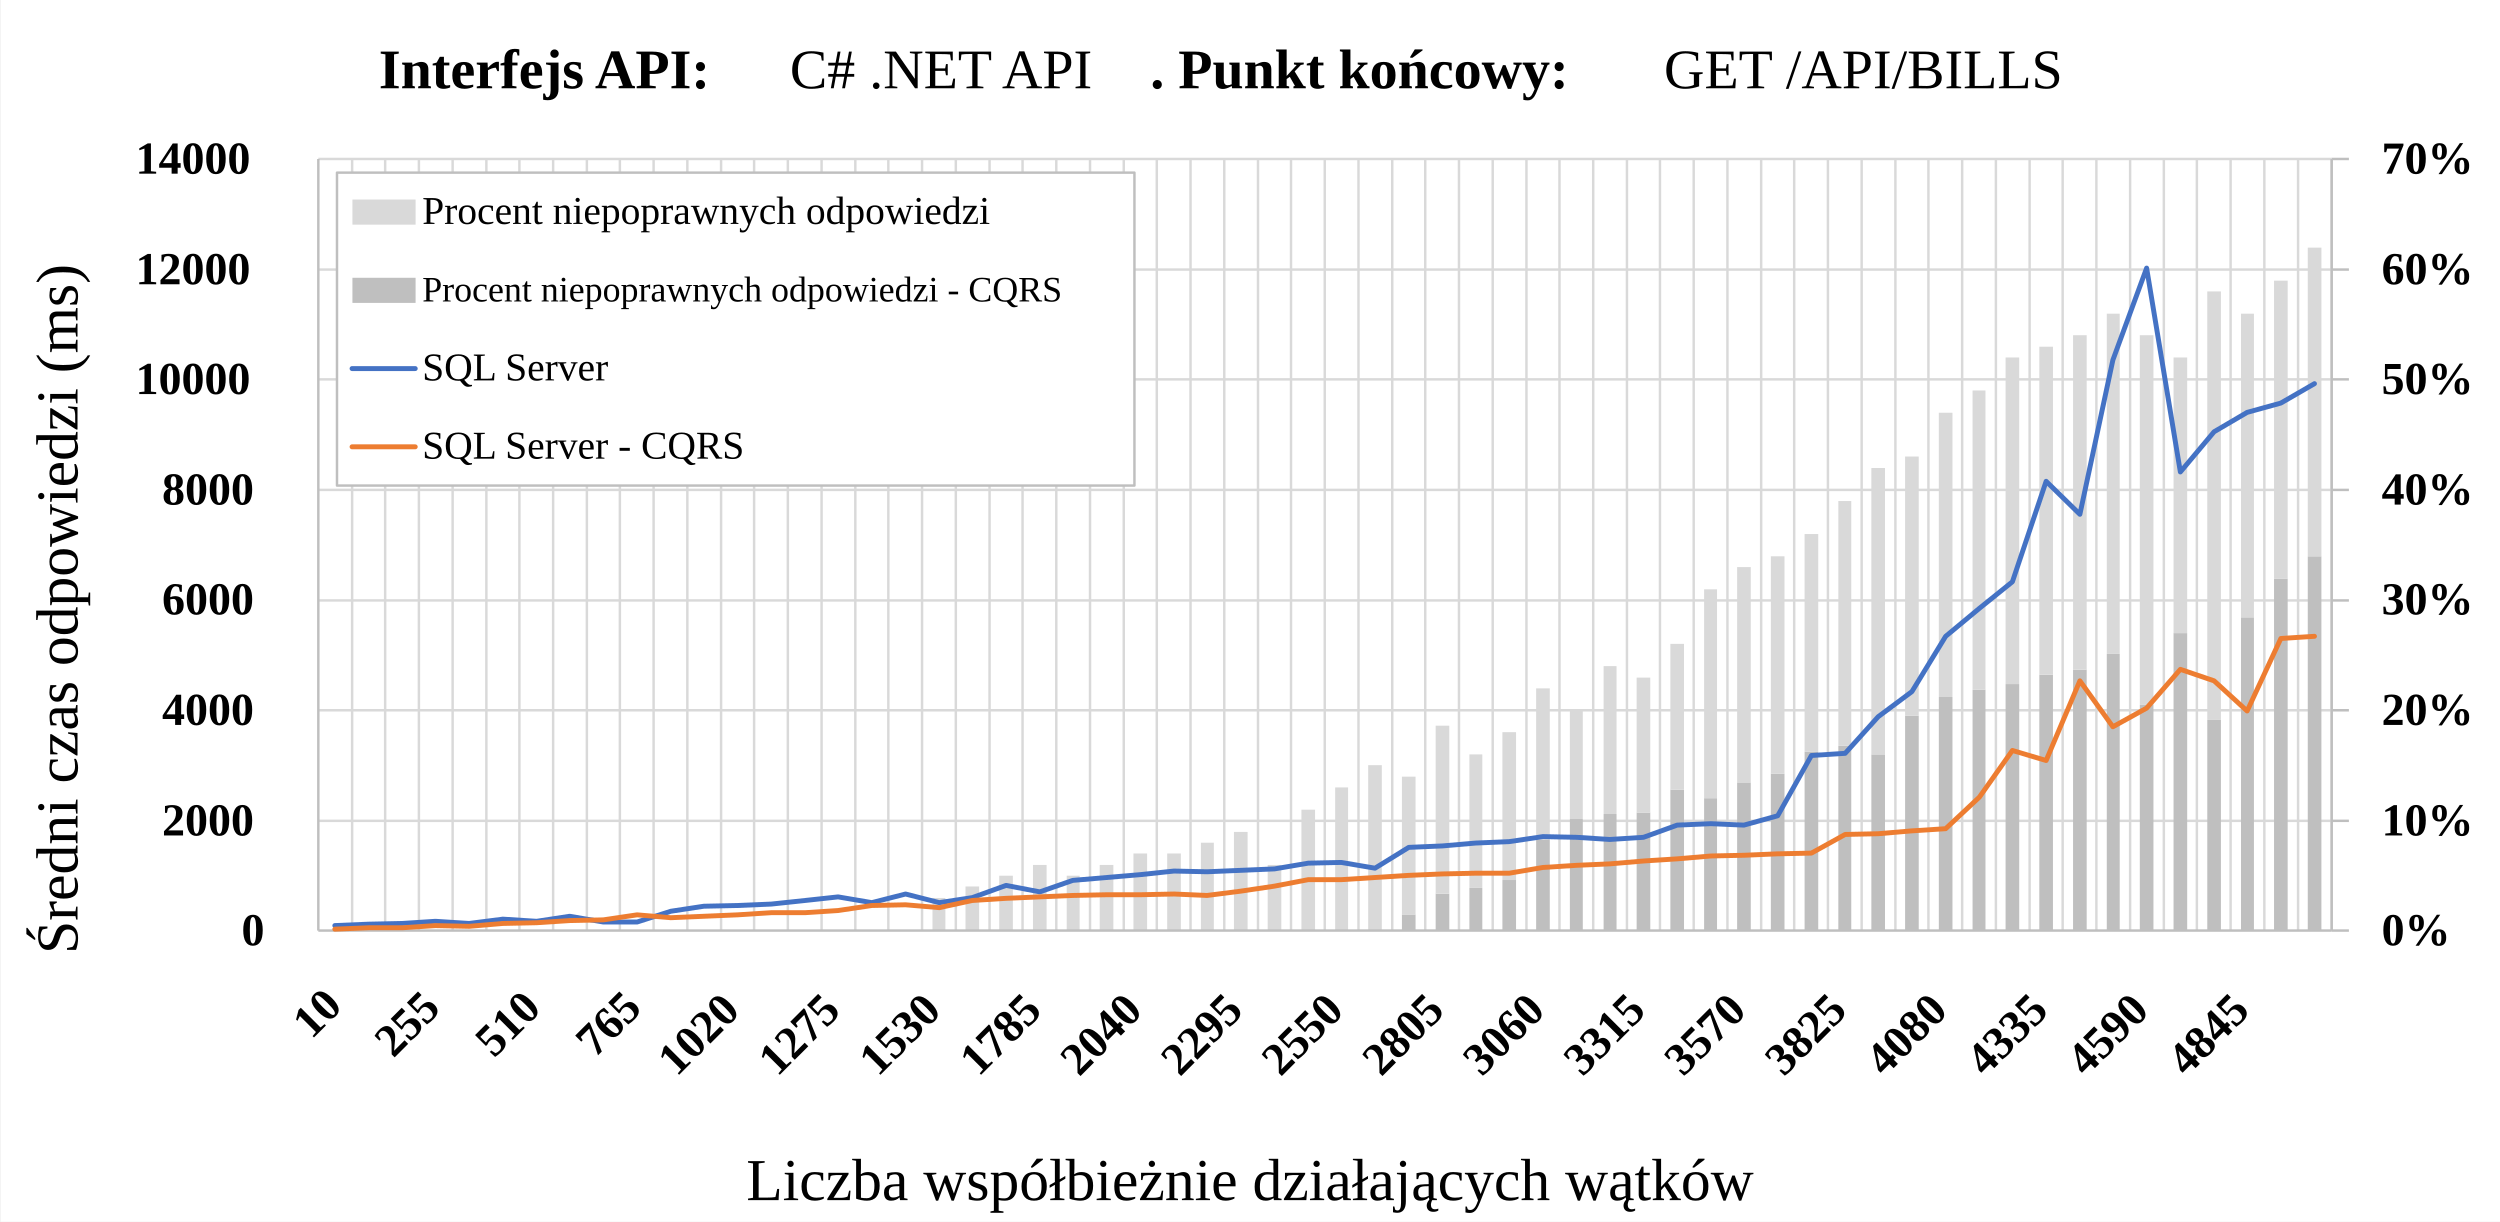
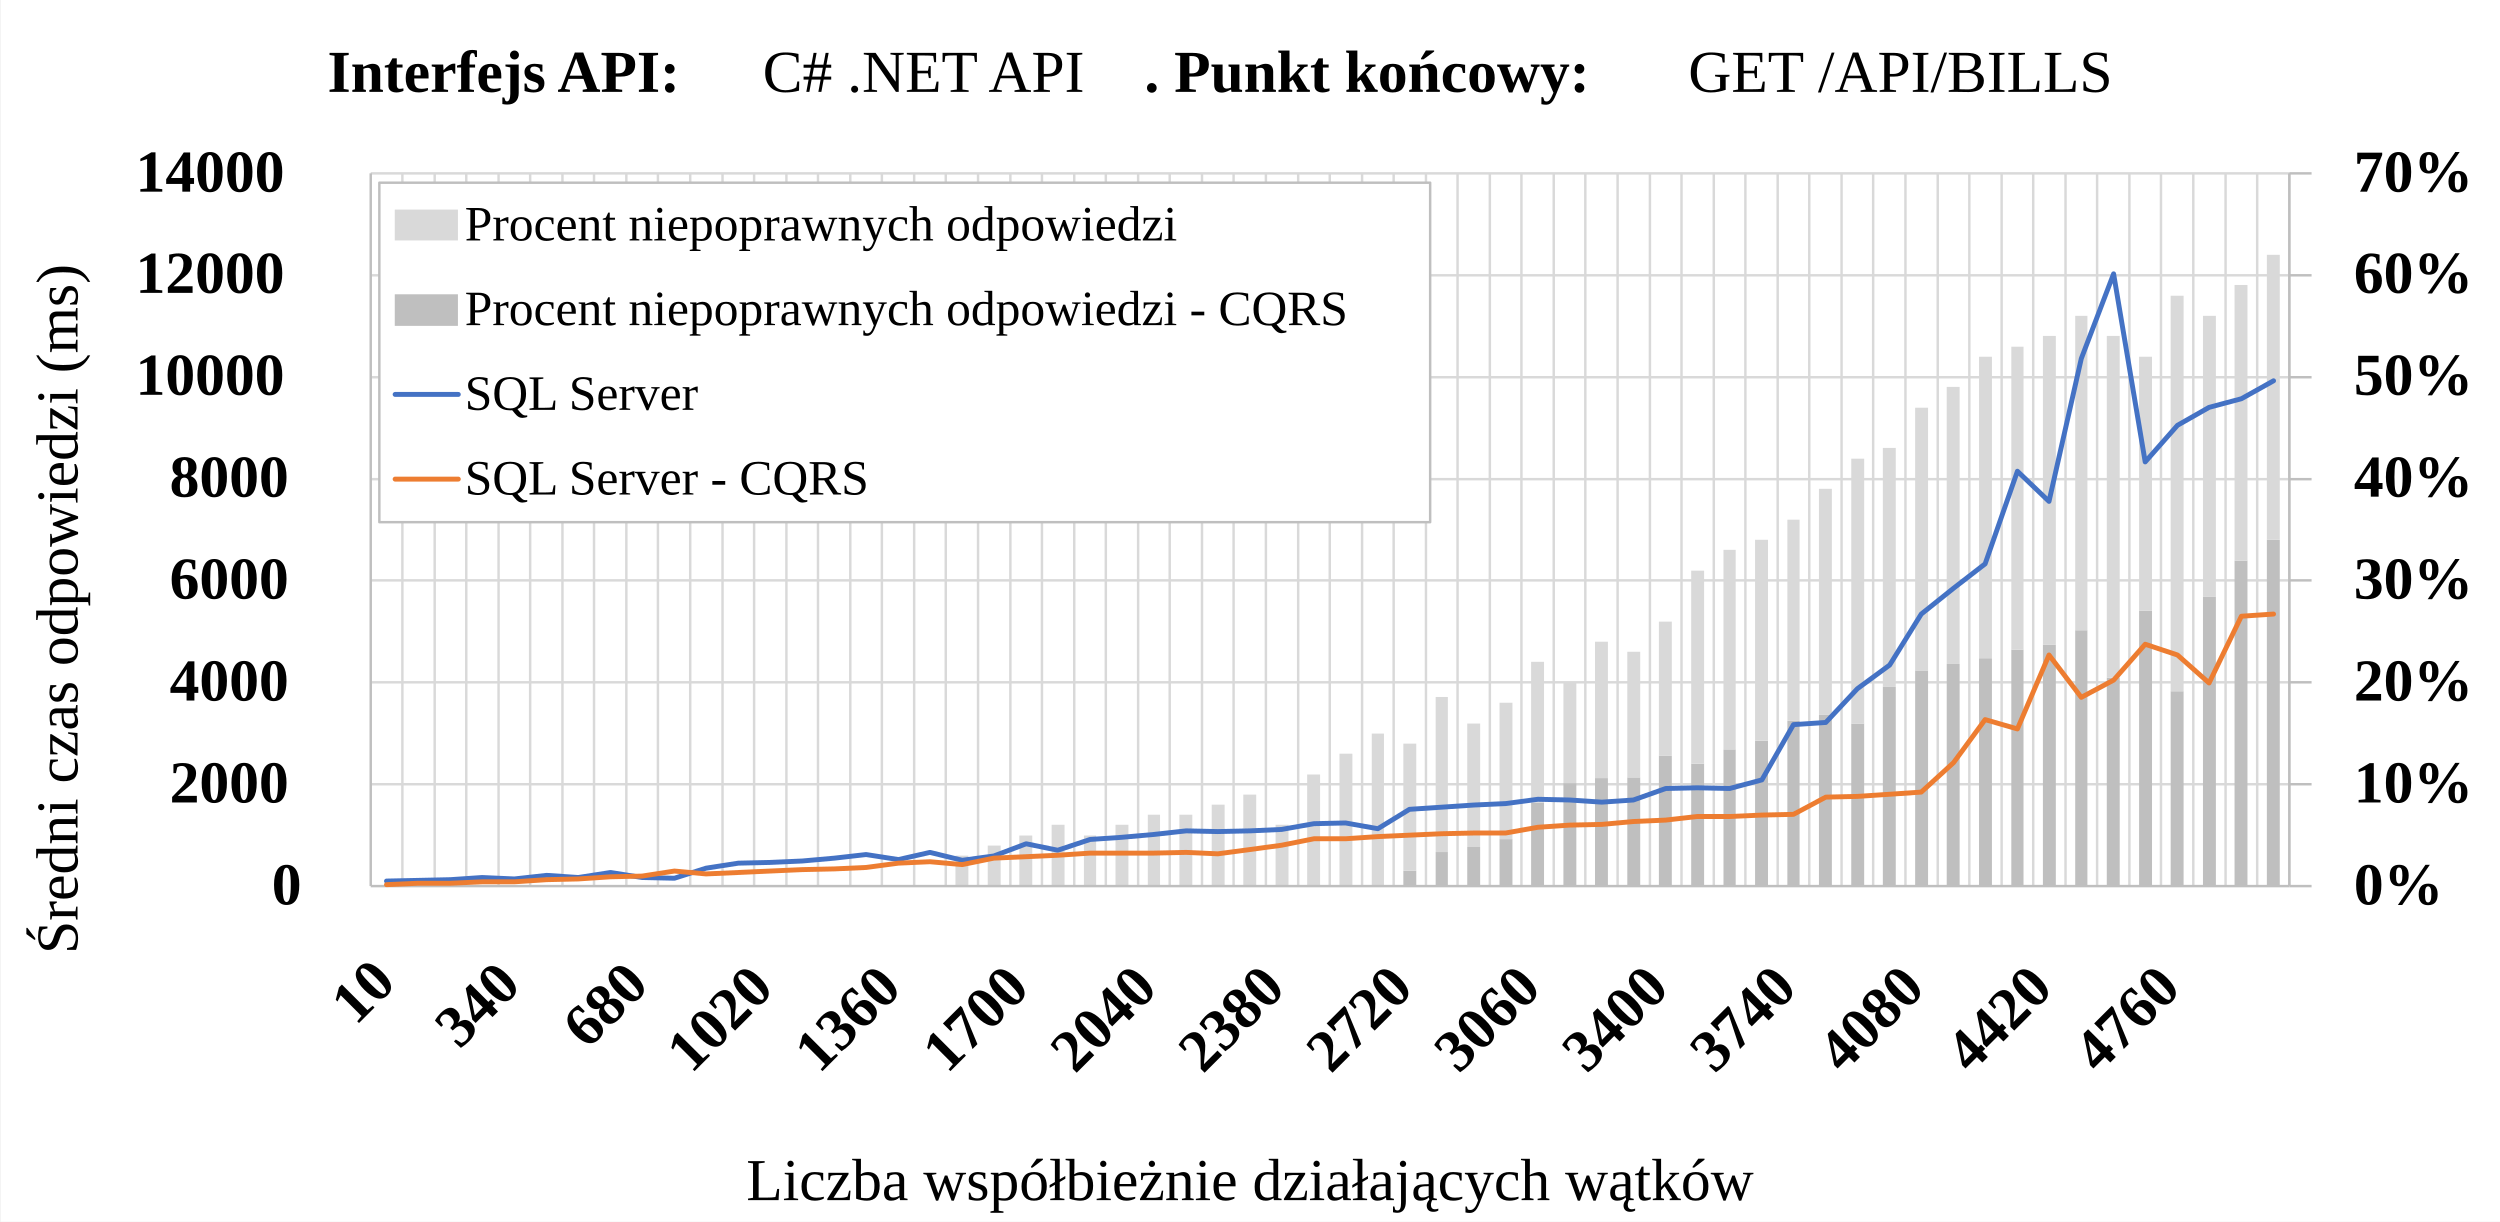
<svg xmlns="http://www.w3.org/2000/svg" width="3483" height="1702" xml:space="preserve" overflow="hidden">
  <defs>
    <clipPath id="clip0">
      <rect x="2505" y="278" width="3483" height="1702" />
    </clipPath>
    <clipPath id="clip1">
      <rect x="2505" y="278" width="3483" height="1702" />
    </clipPath>
    <clipPath id="clip2">
      <rect x="2505" y="278" width="3483" height="1702" />
    </clipPath>
    <clipPath id="clip3">
-       <rect x="2948" y="499" width="2808" height="1079" />
+       <rect x="3021" y="519" width="2676" height="997" />
    </clipPath>
    <clipPath id="clip4">
-       <rect x="2948" y="499" width="2808" height="1079" />
+       <rect x="3021" y="519" width="2676" height="997" />
    </clipPath>
    <clipPath id="clip5">
      <rect x="2505" y="278" width="3483" height="1702" />
    </clipPath>
    <clipPath id="clip6">
      <rect x="2505" y="278" width="3483" height="1702" />
    </clipPath>
    <clipPath id="clip7">
      <rect x="2505" y="278" width="3483" height="1702" />
    </clipPath>
    <clipPath id="clip8">
      <rect x="2505" y="278" width="3483" height="1702" />
    </clipPath>
    <clipPath id="clip9">
-       <rect x="2948" y="499" width="2808" height="1079" />
+       <rect x="3021" y="519" width="2676" height="997" />
    </clipPath>
    <clipPath id="clip10">
-       <rect x="2948" y="499" width="2808" height="1079" />
+       <rect x="3021" y="519" width="2676" height="997" />
    </clipPath>
    <clipPath id="clip11">
      <rect x="2505" y="278" width="3483" height="1702" />
    </clipPath>
    <clipPath id="clip12">
      <rect x="2505" y="278" width="3483" height="1702" />
    </clipPath>
    <clipPath id="clip13">
      <rect x="2505" y="278" width="3483" height="1702" />
    </clipPath>
    <clipPath id="clip14">
      <rect x="2505" y="278" width="3483" height="1702" />
    </clipPath>
    <clipPath id="clip15">
      <rect x="2505" y="278" width="3483" height="1702" />
    </clipPath>
    <clipPath id="clip16">
      <rect x="2505" y="278" width="3483" height="1702" />
    </clipPath>
    <clipPath id="clip17">
      <rect x="2505" y="278" width="3483" height="1702" />
    </clipPath>
    <clipPath id="clip18">
      <rect x="2505" y="278" width="3483" height="1702" />
    </clipPath>
    <clipPath id="clip19">
      <rect x="2505" y="278" width="3483" height="1702" />
    </clipPath>
    <clipPath id="clip20">
      <rect x="2505" y="278" width="3483" height="1702" />
    </clipPath>
    <clipPath id="clip21">
      <rect x="2505" y="278" width="3483" height="1702" />
    </clipPath>
    <clipPath id="clip22">
      <rect x="2505" y="278" width="3483" height="1702" />
    </clipPath>
    <clipPath id="clip23">
      <rect x="2505" y="278" width="3483" height="1702" />
    </clipPath>
    <clipPath id="clip24">
      <rect x="2505" y="278" width="3483" height="1702" />
    </clipPath>
    <clipPath id="clip25">
      <rect x="2505" y="278" width="3483" height="1702" />
    </clipPath>
    <clipPath id="clip26">
      <rect x="2505" y="278" width="3483" height="1702" />
    </clipPath>
    <clipPath id="clip27">
      <rect x="2505" y="278" width="3483" height="1702" />
    </clipPath>
    <clipPath id="clip28">
      <rect x="2505" y="278" width="3483" height="1702" />
    </clipPath>
    <clipPath id="clip29">
      <rect x="2505" y="278" width="3483" height="1702" />
    </clipPath>
    <clipPath id="clip30">
      <rect x="2505" y="278" width="3483" height="1702" />
    </clipPath>
    <clipPath id="clip31">
      <rect x="2505" y="278" width="3483" height="1702" />
    </clipPath>
    <clipPath id="clip32">
      <rect x="2505" y="278" width="3483" height="1702" />
    </clipPath>
    <clipPath id="clip33">
      <rect x="2505" y="278" width="3483" height="1702" />
    </clipPath>
    <clipPath id="clip34">
      <rect x="2505" y="278" width="3483" height="1702" />
    </clipPath>
    <clipPath id="clip35">
      <rect x="2505" y="278" width="3483" height="1702" />
    </clipPath>
    <clipPath id="clip36">
      <rect x="2505" y="278" width="3483" height="1702" />
    </clipPath>
    <clipPath id="clip37">
      <rect x="2505" y="278" width="3483" height="1702" />
    </clipPath>
    <clipPath id="clip38">
      <rect x="2505" y="278" width="3483" height="1702" />
    </clipPath>
    <clipPath id="clip39">
      <rect x="2505" y="278" width="3483" height="1702" />
    </clipPath>
    <clipPath id="clip40">
      <rect x="2505" y="278" width="3483" height="1702" />
    </clipPath>
    <clipPath id="clip41">
      <rect x="2505" y="278" width="3483" height="1702" />
    </clipPath>
    <clipPath id="clip42">
      <rect x="2505" y="278" width="3483" height="1702" />
    </clipPath>
    <clipPath id="clip43">
      <rect x="2505" y="278" width="3483" height="1702" />
    </clipPath>
    <clipPath id="clip44">
      <rect x="2505" y="278" width="3483" height="1702" />
    </clipPath>
    <clipPath id="clip45">
      <rect x="2505" y="278" width="3483" height="1702" />
    </clipPath>
    <clipPath id="clip46">
      <rect x="2505" y="278" width="3483" height="1702" />
    </clipPath>
    <clipPath id="clip47">
      <rect x="2505" y="278" width="3483" height="1702" />
    </clipPath>
    <clipPath id="clip48">
      <rect x="2505" y="278" width="3483" height="1702" />
    </clipPath>
    <clipPath id="clip49">
      <rect x="2505" y="278" width="3483" height="1702" />
    </clipPath>
    <clipPath id="clip50">
      <rect x="2505" y="278" width="3483" height="1702" />
    </clipPath>
    <clipPath id="clip51">
      <rect x="2505" y="278" width="3483" height="1702" />
    </clipPath>
    <clipPath id="clip52">
      <rect x="2505" y="278" width="3483" height="1702" />
    </clipPath>
    <clipPath id="clip53">
      <rect x="2505" y="278" width="3483" height="1702" />
    </clipPath>
    <clipPath id="clip54">
      <rect x="2505" y="278" width="3483" height="1702" />
    </clipPath>
    <clipPath id="clip55">
      <rect x="2505" y="278" width="3483" height="1702" />
    </clipPath>
    <clipPath id="clip56">
-       <rect x="2505" y="278" width="3483" height="1702" />
-     </clipPath>
-     <clipPath id="clip57">
-       <rect x="2505" y="278" width="3483" height="1702" />
-     </clipPath>
-     <clipPath id="clip58">
-       <rect x="2505" y="278" width="3483" height="1702" />
-     </clipPath>
-     <clipPath id="clip59">
-       <rect x="2505" y="278" width="3483" height="1702" />
-     </clipPath>
-     <clipPath id="clip60">
-       <rect x="2505" y="278" width="3483" height="1702" />
-     </clipPath>
-     <clipPath id="clip61">
      <rect x="2505" y="278" width="3483" height="1702" />
    </clipPath>
  </defs>
  <g clip-path="url(#clip0)" transform="translate(-2505 -278)">
    <rect x="2506" y="278" width="3482" height="1702" fill="#FFFFFF" />
    <g clip-path="url(#clip1)">
-       <path d="M2948.5 1421.55 5753.5 1421.55M2948.5 1267.54 5753.5 1267.54M2948.5 1114.54 5753.5 1114.54M2948.5 960.532 5753.5 960.532M2948.5 806.527 5753.5 806.527M2948.5 653.522 5753.5 653.522M2948.5 499.5 5753.5 499.5" stroke="#D9D9D9" stroke-width="3.438" stroke-linejoin="round" stroke-miterlimit="10" fill="none" />
+       <path d="M3021.5 1370.55 5694.5 1370.55M3021.5 1228.54 5694.5 1228.54M3021.5 1086.54 5694.5 1086.54M3021.5 945.531 5694.5 945.531M3021.5 803.526 5694.5 803.526M3021.5 661.522 5694.5 661.522M3021.5 519.5 5694.5 519.5" stroke="#D9D9D9" stroke-width="3.438" stroke-linejoin="round" stroke-miterlimit="10" fill="none" />
    </g>
    <g clip-path="url(#clip2)">
-       <path d="M2995.6 499.5 2995.6 1574.5M3041.6 499.5 3041.6 1574.5M3088.6 499.5 3088.6 1574.5M3135.6 499.5 3135.6 1574.5M3182.6 499.5 3182.6 1574.5M3228.61 499.5 3228.61 1574.5M3275.61 499.5 3275.61 1574.5M3322.61 499.5 3322.61 1574.5M3368.61 499.5 3368.61 1574.5M3415.61 499.5 3415.61 1574.5M3462.61 499.5 3462.61 1574.5M3509.62 499.5 3509.62 1574.5M3555.62 499.5 3555.62 1574.5M3602.62 499.5 3602.62 1574.5M3649.62 499.5 3649.62 1574.5M3696.62 499.5 3696.62 1574.5M3742.62 499.5 3742.62 1574.5M3789.62 499.5 3789.62 1574.5M3836.63 499.5 3836.63 1574.5M3883.63 499.5 3883.63 1574.5M3929.63 499.5 3929.63 1574.5M3976.63 499.5 3976.63 1574.5M4023.63 499.5 4023.63 1574.5M4070.63 499.5 4070.63 1574.5M4116.64 499.5 4116.64 1574.5M4163.64 499.5 4163.64 1574.5M4210.64 499.5 4210.64 1574.5M4257.64 499.5 4257.64 1574.5M4303.64 499.5 4303.64 1574.5M4350.64 499.5 4350.64 1574.5M4397.64 499.5 4397.64 1574.5M4444.65 499.5 4444.65 1574.5M4490.65 499.5 4490.65 1574.5M4537.65 499.5 4537.65 1574.5M4584.65 499.5 4584.65 1574.5M4631.65 499.5 4631.65 1574.5M4677.65 499.5 4677.65 1574.5M4724.66 499.5 4724.66 1574.5M4771.66 499.5 4771.66 1574.5M4817.66 499.5 4817.66 1574.5M4864.66 499.5 4864.66 1574.5M4911.66 499.5 4911.66 1574.5M4958.66 499.5 4958.66 1574.5M5004.66 499.5 5004.66 1574.5M5051.67 499.5 5051.67 1574.5M5098.67 499.5 5098.67 1574.5M5145.67 499.5 5145.67 1574.5M5191.67 499.5 5191.67 1574.5M5238.67 499.5 5238.67 1574.5M5285.67 499.5 5285.67 1574.5M5332.67 499.5 5332.67 1574.5M5378.68 499.5 5378.68 1574.5M5425.68 499.5 5425.68 1574.5M5472.68 499.5 5472.68 1574.5M5519.68 499.5 5519.68 1574.5M5565.68 499.5 5565.68 1574.5M5612.68 499.5 5612.68 1574.5M5659.69 499.5 5659.69 1574.5M5706.69 499.5 5706.69 1574.5M5753.5 499.5 5753.5 1574.5" stroke="#D9D9D9" stroke-width="3.438" stroke-linejoin="round" stroke-miterlimit="10" fill="none" />
+       <path d="M3065.6 519.5 3065.6 1512.5M3110.6 519.5 3110.6 1512.5M3154.6 519.5 3154.6 1512.5M3199.6 519.5 3199.6 1512.5M3243.61 519.5 3243.61 1512.5M3288.61 519.5 3288.61 1512.5M3332.61 519.5 3332.61 1512.5M3377.61 519.5 3377.61 1512.5M3421.61 519.5 3421.61 1512.5M3466.61 519.5 3466.61 1512.5M3511.62 519.5 3511.62 1512.5M3555.62 519.5 3555.62 1512.5M3600.62 519.5 3600.62 1512.5M3644.62 519.5 3644.62 1512.5M3689.62 519.5 3689.62 1512.5M3733.62 519.5 3733.62 1512.5M3778.62 519.5 3778.62 1512.5M3822.63 519.5 3822.63 1512.5M3867.63 519.5 3867.63 1512.5M3912.63 519.5 3912.63 1512.5M3956.63 519.5 3956.63 1512.5M4001.63 519.5 4001.63 1512.5M4045.63 519.5 4045.63 1512.5M4090.63 519.5 4090.63 1512.5M4134.64 519.5 4134.64 1512.5M4179.64 519.5 4179.64 1512.5M4223.64 519.5 4223.64 1512.5M4268.64 519.5 4268.64 1512.5M4313.64 519.5 4313.64 1512.5M4357.64 519.5 4357.64 1512.5M4402.64 519.5 4402.64 1512.5M4446.65 519.5 4446.65 1512.5M4491.65 519.5 4491.65 1512.5M4535.65 519.5 4535.65 1512.5M4580.65 519.5 4580.65 1512.5M4624.65 519.5 4624.65 1512.5M4669.65 519.5 4669.65 1512.5M4713.65 519.5 4713.65 1512.5M4758.66 519.5 4758.66 1512.5M4803.66 519.5 4803.66 1512.5M4847.66 519.5 4847.66 1512.5M4892.66 519.5 4892.66 1512.5M4936.66 519.5 4936.66 1512.5M4981.66 519.5 4981.66 1512.5M5025.67 519.5 5025.67 1512.5M5070.67 519.5 5070.67 1512.5M5114.67 519.5 5114.67 1512.5M5159.67 519.5 5159.67 1512.5M5204.67 519.5 5204.67 1512.5M5248.67 519.5 5248.67 1512.5M5293.67 519.5 5293.67 1512.5M5337.68 519.5 5337.68 1512.5M5382.68 519.5 5382.68 1512.5M5426.68 519.5 5426.68 1512.5M5471.68 519.5 5471.68 1512.5M5515.68 519.5 5515.68 1512.5M5560.68 519.5 5560.68 1512.5M5605.68 519.5 5605.68 1512.5M5649.69 519.5 5649.69 1512.5M5694.5 519.5 5694.5 1512.5" stroke="#D9D9D9" stroke-width="3.438" stroke-linejoin="round" stroke-miterlimit="10" fill="none" />
    </g>
    <g clip-path="url(#clip3)">
-       <path d="M4458.15 1552.05 4477.15 1552.05 4477.15 1575 4458.15 1575ZM4505.15 1523.05 4524.15 1523.05 4524.15 1575 4505.15 1575ZM4552.15 1515.05 4570.15 1515.05 4570.15 1575 4552.15 1575ZM4598.15 1504.05 4617.15 1504.05 4617.15 1575 4598.15 1575ZM4645.15 1448.05 4664.15 1448.05 4664.15 1575 4645.15 1575ZM4692.15 1419.05 4710.15 1419.05 4710.15 1575 4692.15 1575ZM4739.16 1412.05 4757.16 1412.05 4757.16 1575 4739.16 1575ZM4785.16 1410.05 4804.16 1410.05 4804.16 1575 4785.16 1575ZM4832.16 1378.05 4851.16 1378.05 4851.16 1575 4832.16 1575ZM4879.16 1390.05 4897.16 1390.05 4897.16 1575 4879.16 1575ZM4925.16 1368.04 4944.16 1368.04 4944.16 1575 4925.16 1575ZM4972.16 1356.04 4991.16 1356.04 4991.16 1575 4972.16 1575ZM5019.16 1325.04 5038.17 1325.04 5038.17 1575 5019.16 1575ZM5066.17 1317.04 5084.17 1317.04 5084.17 1575 5066.17 1575ZM5112.17 1329.04 5131.17 1329.04 5131.17 1575 5112.17 1575ZM5159.17 1275.04 5178.17 1275.04 5178.17 1575 5159.17 1575ZM5206.17 1249.04 5225.17 1249.04 5225.17 1575 5206.17 1575ZM5253.17 1239.04 5271.17 1239.04 5271.17 1575 5253.17 1575ZM5299.17 1231.04 5318.17 1231.04 5318.17 1575 5299.17 1575ZM5346.18 1218.04 5365.18 1218.04 5365.18 1575 5346.18 1575ZM5393.18 1211.04 5412.18 1211.04 5412.18 1575 5393.18 1575ZM5440.18 1189.04 5458.18 1189.04 5458.18 1575 5440.18 1575ZM5486.18 1260.04 5505.18 1260.04 5505.18 1575 5486.18 1575ZM5533.18 1160.04 5552.18 1160.04 5552.18 1575 5533.18 1575ZM5580.18 1281.04 5599.18 1281.04 5599.18 1575 5580.18 1575ZM5627.18 1138.04 5645.19 1138.04 5645.19 1575 5627.18 1575ZM5673.19 1084.04 5692.19 1084.04 5692.19 1575 5673.19 1575ZM5720.19 1053.03 5739.19 1053.03 5739.19 1575 5720.19 1575Z" fill="#BFBFBF" />
+       <path d="M4460.15 1491.05 4478.15 1491.05 4478.15 1513 4460.15 1513ZM4505.15 1465.05 4522.15 1465.05 4522.15 1513 4505.15 1513ZM4549.15 1458.05 4567.15 1458.05 4567.15 1513 4549.15 1513ZM4594.15 1447.05 4612.15 1447.05 4612.15 1513 4594.15 1513ZM4638.15 1396.05 4656.15 1396.05 4656.15 1513 4638.15 1513ZM4683.15 1369.04 4701.15 1369.04 4701.15 1513 4683.15 1513ZM4727.15 1362.04 4745.16 1362.04 4745.16 1513 4727.15 1513ZM4772.16 1361.04 4790.16 1361.04 4790.16 1513 4772.16 1513ZM4816.16 1331.04 4834.16 1331.04 4834.16 1513 4816.16 1513ZM4861.16 1342.04 4879.16 1342.04 4879.16 1513 4861.16 1513ZM4906.16 1322.04 4923.16 1322.04 4923.16 1513 4906.16 1513ZM4950.16 1310.04 4968.16 1310.04 4968.16 1513 4950.16 1513ZM4995.16 1282.04 5012.16 1282.04 5012.16 1513 4995.16 1513ZM5039.17 1274.04 5057.17 1274.04 5057.17 1513 5039.17 1513ZM5084.17 1286.04 5102.17 1286.04 5102.17 1513 5084.17 1513ZM5128.17 1235.04 5146.17 1235.04 5146.17 1513 5128.17 1513ZM5173.17 1212.04 5191.17 1212.04 5191.17 1513 5173.17 1513ZM5217.17 1203.04 5235.17 1203.04 5235.17 1513 5217.17 1513ZM5262.17 1195.04 5280.17 1195.04 5280.17 1513 5262.17 1513ZM5307.17 1183.04 5324.17 1183.04 5324.17 1513 5307.17 1513ZM5351.18 1176.04 5369.18 1176.04 5369.18 1513 5351.18 1513ZM5396.18 1156.04 5413.18 1156.04 5413.18 1513 5396.18 1513ZM5440.18 1222.04 5458.18 1222.04 5458.18 1513 5440.18 1513ZM5485.18 1129.04 5503.18 1129.04 5503.18 1513 5485.18 1513ZM5529.18 1241.04 5547.18 1241.04 5547.18 1513 5529.18 1513ZM5574.18 1109.04 5592.18 1109.04 5592.18 1513 5574.18 1513ZM5618.18 1059.03 5636.18 1059.03 5636.18 1513 5618.18 1513ZM5663.19 1030.03 5681.19 1030.03 5681.19 1513 5663.19 1513Z" fill="#BFBFBF" />
    </g>
    <g clip-path="url(#clip4)">
-       <path d="M3804.12 1529.05 3822.13 1529.05 3822.13 1575 3804.12 1575ZM3850.13 1513.05 3869.13 1513.05 3869.13 1575 3850.13 1575ZM3897.13 1498.05 3916.13 1498.05 3916.13 1575 3897.13 1575ZM3944.13 1483.05 3963.13 1483.05 3963.13 1575 3944.13 1575ZM3991.13 1498.05 4009.13 1498.05 4009.13 1575 3991.13 1575ZM4037.13 1483.05 4056.13 1483.05 4056.13 1575 4037.13 1575ZM4084.13 1467.05 4103.13 1467.05 4103.13 1575 4084.13 1575ZM4131.14 1467.05 4150.14 1467.05 4150.14 1575 4131.14 1575ZM4178.14 1452.05 4196.14 1452.05 4196.14 1575 4178.14 1575ZM4224.14 1437.05 4243.14 1437.05 4243.14 1575 4224.14 1575ZM4271.14 1483.05 4290.14 1483.05 4290.14 1575 4271.14 1575ZM4318.14 1406.05 4337.14 1406.05 4337.14 1575 4318.14 1575ZM4365.14 1375.05 4383.14 1375.05 4383.14 1575 4365.14 1575ZM4411.14 1344.04 4430.15 1344.04 4430.15 1575 4411.14 1575ZM4458.15 1360.04 4477.15 1360.04 4477.15 1552.05 4458.15 1552.05ZM4505.15 1289.04 4524.15 1289.04 4524.15 1523.05 4505.15 1523.05ZM4552.15 1329.04 4570.15 1329.04 4570.15 1515.05 4552.15 1515.05ZM4598.15 1298.04 4617.15 1298.04 4617.15 1504.05 4598.15 1504.05ZM4645.15 1237.04 4664.15 1237.04 4664.15 1448.05 4645.15 1448.05ZM4692.15 1268.04 4710.15 1268.04 4710.15 1419.05 4692.15 1419.05ZM4739.16 1206.04 4757.16 1206.04 4757.16 1412.05 4739.16 1412.05ZM4785.16 1222.04 4804.16 1222.04 4804.16 1410.05 4785.16 1410.05ZM4832.16 1175.04 4851.16 1175.04 4851.16 1378.05 4832.16 1378.05ZM4879.16 1099.04 4897.16 1099.04 4897.16 1390.05 4879.16 1390.05ZM4925.16 1068.04 4944.16 1068.04 4944.16 1368.04 4925.16 1368.04ZM4972.16 1053.03 4991.16 1053.03 4991.16 1356.04 4972.16 1356.04ZM5019.16 1022.03 5038.17 1022.03 5038.17 1325.04 5019.16 1325.04ZM5066.17 976.032 5084.17 976.032 5084.17 1317.04 5066.17 1317.04ZM5112.17 930.031 5131.17 930.031 5131.17 1329.04 5112.17 1329.04ZM5159.17 914.03 5178.17 914.03 5178.17 1275.04 5159.17 1275.04ZM5206.17 853.028 5225.17 853.028 5225.17 1249.04 5206.17 1249.04ZM5253.17 822.027 5271.17 822.027 5271.17 1239.04 5253.17 1239.04ZM5299.17 776.025 5318.17 776.025 5318.17 1231.04 5299.17 1231.04ZM5346.18 761.025 5365.18 761.025 5365.18 1218.04 5346.18 1218.04ZM5393.18 745.024 5412.18 745.024 5412.18 1211.04 5393.18 1211.04ZM5440.18 715.023 5458.18 715.023 5458.18 1189.04 5440.18 1189.04ZM5486.18 745.024 5505.18 745.024 5505.18 1260.04 5486.18 1260.04ZM5533.18 776.025 5552.18 776.025 5552.18 1160.04 5533.18 1160.04ZM5580.18 684.022 5599.18 684.022 5599.18 1281.04 5580.18 1281.04ZM5627.18 715.023 5645.19 715.023 5645.19 1138.04 5627.18 1138.04ZM5673.19 669.022 5692.19 669.022 5692.19 1084.04 5673.19 1084.04ZM5720.19 623.02 5739.19 623.02 5739.19 1053.03 5720.19 1053.03Z" fill="#D9D9D9" />
+       <path d="M3836.13 1470.05 3854.13 1470.05 3854.13 1513 3836.13 1513ZM3881.13 1456.05 3899.13 1456.05 3899.13 1513 3881.13 1513ZM3925.13 1442.05 3943.13 1442.05 3943.13 1513 3925.13 1513ZM3970.13 1427.05 3988.13 1427.05 3988.13 1513 3970.13 1513ZM4015.13 1442.05 4032.13 1442.05 4032.13 1513 4015.13 1513ZM4059.13 1427.05 4077.13 1427.05 4077.13 1513 4059.13 1513ZM4104.13 1413.05 4121.14 1413.05 4121.14 1513 4104.13 1513ZM4148.14 1413.05 4166.14 1413.05 4166.14 1513 4148.14 1513ZM4193.14 1399.05 4211.14 1399.05 4211.14 1513 4193.14 1513ZM4237.14 1385.05 4255.14 1385.05 4255.14 1513 4237.14 1513ZM4282.14 1427.05 4300.14 1427.05 4300.14 1513 4282.14 1513ZM4326.14 1357.04 4344.14 1357.04 4344.14 1513 4326.14 1513ZM4371.14 1328.04 4389.14 1328.04 4389.14 1513 4371.14 1513ZM4416.14 1300.04 4433.15 1300.04 4433.15 1513 4416.14 1513ZM4460.15 1314.04 4478.15 1314.04 4478.15 1491.05 4460.15 1491.05ZM4505.15 1249.04 4522.15 1249.04 4522.15 1465.05 4505.15 1465.05ZM4549.15 1286.04 4567.15 1286.04 4567.15 1458.05 4549.15 1458.05ZM4594.15 1257.04 4612.15 1257.04 4612.15 1447.05 4594.15 1447.05ZM4638.15 1200.04 4656.15 1200.04 4656.15 1396.05 4638.15 1396.05ZM4683.15 1229.04 4701.15 1229.04 4701.15 1369.04 4683.15 1369.04ZM4727.15 1172.04 4745.16 1172.04 4745.16 1362.04 4727.15 1362.04ZM4772.16 1186.04 4790.16 1186.04 4790.16 1361.04 4772.16 1361.04ZM4816.16 1144.04 4834.16 1144.04 4834.16 1331.04 4816.16 1331.04ZM4861.16 1073.04 4879.16 1073.04 4879.16 1342.04 4861.16 1342.04ZM4906.16 1044.03 4923.16 1044.03 4923.16 1322.04 4906.16 1322.04ZM4950.16 1030.03 4968.16 1030.03 4968.16 1310.04 4950.16 1310.04ZM4995.16 1002.03 5012.16 1002.03 5012.16 1282.04 4995.16 1282.04ZM5039.17 959.031 5057.17 959.031 5057.17 1274.04 5039.17 1274.04ZM5084.17 917.03 5102.17 917.03 5102.17 1286.04 5084.17 1286.04ZM5128.17 902.03 5146.17 902.03 5146.17 1235.04 5128.17 1235.04ZM5173.17 846.028 5191.17 846.028 5191.17 1212.04 5173.17 1212.04ZM5217.17 817.027 5235.17 817.027 5235.17 1203.04 5217.17 1203.04ZM5262.17 775.025 5280.17 775.025 5280.17 1195.04 5262.17 1195.04ZM5307.17 761.025 5324.17 761.025 5324.17 1183.04 5307.17 1183.04ZM5351.18 746.024 5369.18 746.024 5369.18 1176.04 5351.18 1176.04ZM5396.18 718.024 5413.18 718.024 5413.18 1156.04 5396.18 1156.04ZM5440.18 746.024 5458.18 746.024 5458.18 1222.04 5440.18 1222.04ZM5485.18 775.025 5503.18 775.025 5503.18 1129.04 5485.18 1129.04ZM5529.18 690.023 5547.18 690.023 5547.18 1241.04 5529.18 1241.04ZM5574.18 718.024 5592.18 718.024 5592.18 1109.04 5574.18 1109.04ZM5618.18 675.022 5636.18 675.022 5636.18 1059.03 5618.18 1059.03ZM5663.19 633.021 5681.19 633.021 5681.19 1030.03 5663.19 1030.03Z" fill="#D9D9D9" />
    </g>
    <g clip-path="url(#clip5)">
-       <path d="M0 0 0 1075" stroke="#BFBFBF" stroke-width="3.438" stroke-linejoin="round" stroke-miterlimit="10" fill="none" fill-rule="evenodd" transform="matrix(1 0 0 -1 5753.5 1574.5)" />
+       <path d="M0 0 0 993" stroke="#BFBFBF" stroke-width="3.438" stroke-linejoin="round" stroke-miterlimit="10" fill="none" fill-rule="evenodd" transform="matrix(1 0 0 -1 5694.5 1512.5)" />
    </g>
    <g clip-path="url(#clip6)">
-       <path d="M5753.5 1574.5 5777.5 1574.5M5753.5 1421.55 5777.5 1421.55M5753.5 1267.54 5777.5 1267.54M5753.5 1114.54 5777.5 1114.54M5753.5 960.532 5777.5 960.532M5753.5 806.527 5777.5 806.527M5753.5 653.522 5777.5 653.522M5753.5 499.5 5777.5 499.5" stroke="#BFBFBF" stroke-width="3.438" stroke-linejoin="round" stroke-miterlimit="10" fill="none" />
+       <path d="M5694.5 1512.5 5725.5 1512.5M5694.5 1370.55 5725.5 1370.55M5694.5 1228.54 5725.5 1228.54M5694.5 1086.54 5725.5 1086.54M5694.5 945.531 5725.5 945.531M5694.5 803.526 5725.5 803.526M5694.5 661.522 5725.5 661.522M5694.5 519.5 5725.5 519.5" stroke="#BFBFBF" stroke-width="3.438" stroke-linejoin="round" stroke-miterlimit="10" fill="none" />
    </g>
    <g clip-path="url(#clip7)">
-       <path d="M0 0 0 1075" stroke="#BFBFBF" stroke-width="3.438" stroke-linejoin="round" stroke-miterlimit="10" fill="none" fill-rule="evenodd" transform="matrix(1 0 0 -1 2948.5 1574.5)" />
+       <path d="M0 0 0 993" stroke="#BFBFBF" stroke-width="3.438" stroke-linejoin="round" stroke-miterlimit="10" fill="none" fill-rule="evenodd" transform="matrix(1 0 0 -1 3021.5 1512.5)" />
    </g>
    <g clip-path="url(#clip8)">
-       <path d="M2948.5 1574.5 5753.5 1574.5" stroke="#BFBFBF" stroke-width="3.438" stroke-linejoin="round" stroke-miterlimit="10" fill="none" fill-rule="evenodd" />
+       <path d="M3021.5 1512.5 5694.5 1512.5" stroke="#BFBFBF" stroke-width="3.438" stroke-linejoin="round" stroke-miterlimit="10" fill="none" fill-rule="evenodd" />
    </g>
    <g clip-path="url(#clip9)">
-       <path d="M2971.5 1567.5 3018.6 1565.55 3065.6 1564.55 3111.6 1561.55 3158.6 1564.55 3205.61 1558.55 3252.61 1561.55 3298.61 1554.55 3345.61 1562.55 3392.61 1562.55 3439.61 1547.55 3485.61 1540.55 3532.62 1539.55 3579.62 1537.55 3626.62 1532.55 3672.62 1527.55 3719.62 1535.55 3766.62 1523.55 3813.63 1535.55 3859.63 1528.55 3906.63 1511.55 3953.63 1520.55 3999.63 1504.55 4046.63 1500.55 4093.63 1496.55 4140.64 1491.55 4186.64 1492.55 4233.64 1490.55 4280.64 1488.55 4327.64 1480.55 4373.64 1479.55 4420.65 1487.55 4467.65 1458.55 4514.65 1456.55 4560.65 1452.55 4607.65 1450.55 4654.65 1443.55 4701.65 1444.55 4747.66 1447.55 4794.66 1444.55 4841.66 1427.55 4888.66 1425.55 4934.66 1427.55 4981.66 1414.55 5028.67 1330.54 5075.67 1327.54 5121.67 1276.54 5168.67 1241.54 5215.67 1164.54 5262.67 1125.54 5308.67 1088.54 5355.68 948.531 5402.68 994.533 5448.68 779.526 5495.68 651.5 5542.68 935.531 5589.68 879.529 5635.69 852.528 5682.69 839.528 5729.5 812.527" stroke="#4472C4" stroke-width="6.875" stroke-linecap="round" stroke-linejoin="round" stroke-miterlimit="10" fill="none" />
+       <path d="M3043.5 1505.5 3087.6 1504.55 3132.6 1503.55 3176.6 1500.55 3221.61 1502.55 3266.61 1497.55 3310.61 1500.55 3355.61 1493.55 3399.61 1500.55 3444.61 1501.55 3488.61 1487.55 3533.62 1480.55 3577.62 1479.55 3622.62 1477.55 3667.62 1473.55 3711.62 1468.55 3756.62 1475.55 3800.62 1465.55 3845.63 1476.55 3889.63 1470.55 3934.63 1453.55 3978.63 1462.55 4023.63 1447.55 4067.63 1444.55 4112.63 1440.55 4157.64 1435.55 4201.64 1436.55 4246.64 1435.55 4290.64 1433.55 4335.64 1425.55 4379.64 1424.55 4424.65 1432.55 4468.65 1405.55 4513.65 1402.55 4558.65 1399.55 4602.65 1397.55 4647.65 1391.55 4691.65 1392.55 4736.66 1395.55 4780.66 1392.55 4825.66 1376.55 4869.66 1375.55 4914.66 1376.55 4959.66 1364.54 5003.66 1287.54 5048.67 1284.54 5092.67 1237.54 5137.67 1204.54 5181.67 1133.54 5226.67 1097.54 5270.67 1063.54 5315.67 934.531 5359.68 976.532 5404.68 777.526 5449.68 659.5 5493.68 921.53 5538.68 870.529 5582.68 845.528 5627.68 833.528 5672.5 808.527" stroke="#4472C4" stroke-width="6.875" stroke-linecap="round" stroke-linejoin="round" stroke-miterlimit="10" fill="none" />
    </g>
    <g clip-path="url(#clip10)">
-       <path d="M2971.5 1572.5 3018.6 1570.55 3065.6 1570.55 3111.6 1567.55 3158.6 1568.55 3205.61 1564.55 3252.61 1563.55 3298.61 1560.55 3345.61 1559.55 3392.61 1552.55 3439.61 1556.55 3485.61 1554.55 3532.62 1552.55 3579.62 1549.55 3626.62 1549.55 3672.62 1546.55 3719.62 1539.55 3766.62 1538.55 3813.63 1542.55 3859.63 1532.55 3906.63 1529.55 3953.63 1527.55 3999.63 1525.55 4046.63 1524.55 4093.63 1524.55 4140.64 1523.55 4186.64 1525.55 4233.64 1519.55 4280.64 1512.55 4327.64 1503.55 4373.64 1503.55 4420.65 1500.55 4467.65 1497.55 4514.65 1495.55 4560.65 1494.55 4607.65 1494.55 4654.65 1486.55 4701.65 1483.55 4747.66 1481.55 4794.66 1477.55 4841.66 1474.55 4888.66 1470.55 4934.66 1469.55 4981.66 1467.55 5028.67 1466.55 5075.67 1440.55 5121.67 1439.55 5168.67 1435.55 5215.67 1432.55 5262.67 1388.55 5308.67 1323.54 5355.68 1337.54 5402.68 1226.54 5448.68 1290.54 5495.68 1264.54 5542.68 1210.54 5589.68 1226.54 5635.69 1268.54 5682.69 1167.54 5729.5 1164.5" stroke="#ED7D31" stroke-width="6.875" stroke-linecap="round" stroke-linejoin="round" stroke-miterlimit="10" fill="none" />
+       <path d="M3043.5 1510.5 3087.6 1508.55 3132.6 1508.55 3176.6 1506.55 3221.61 1506.55 3266.61 1503.55 3310.61 1502.55 3355.61 1499.55 3399.61 1498.55 3444.61 1491.55 3488.61 1495.55 3533.62 1493.55 3577.62 1491.55 3622.62 1489.55 3667.62 1488.55 3711.62 1486.55 3756.62 1480.55 3800.62 1478.55 3845.63 1482.55 3889.63 1473.55 3934.63 1471.55 3978.63 1469.55 4023.63 1466.55 4067.63 1466.55 4112.63 1466.55 4157.64 1465.55 4201.64 1467.55 4246.64 1461.55 4290.64 1455.55 4335.64 1446.55 4379.64 1446.55 4424.65 1443.55 4468.65 1441.55 4513.65 1439.55 4558.65 1438.55 4602.65 1438.55 4647.65 1430.55 4691.65 1427.55 4736.66 1426.55 4780.66 1422.55 4825.66 1420.55 4869.66 1415.55 4914.66 1415.55 4959.66 1413.55 5003.66 1412.55 5048.67 1388.55 5092.67 1387.55 5137.67 1384.55 5181.67 1381.55 5226.67 1340.54 5270.67 1280.54 5315.67 1293.54 5359.68 1190.54 5404.68 1249.54 5449.68 1225.54 5493.68 1175.54 5538.68 1190.54 5582.68 1229.54 5627.68 1136.54 5672.5 1133.5" stroke="#ED7D31" stroke-width="6.875" stroke-linecap="round" stroke-linejoin="round" stroke-miterlimit="10" fill="none" />
    </g>
    <g clip-path="url(#clip11)">
-       <text font-family="LM Roman 10,LM Roman 10_MSFontService,sans-serif" font-weight="700" font-size="64" transform="matrix(1 0 0 1 5823.05 1595)">0%</text>
+       <text font-family="LM Roman 10,LM Roman 10_MSFontService,sans-serif" font-weight="700" font-size="83" transform="matrix(1 0 0 1 5784.39 1538)">0%</text>
    </g>
    <g clip-path="url(#clip12)">
-       <text font-family="LM Roman 10,LM Roman 10_MSFontService,sans-serif" font-weight="700" font-size="64" transform="matrix(1 0 0 1 5823.05 1442)">10%</text>
+       <text font-family="LM Roman 10,LM Roman 10_MSFontService,sans-serif" font-weight="700" font-size="83" transform="matrix(1 0 0 1 5784.39 1396)">10%</text>
    </g>
    <g clip-path="url(#clip13)">
-       <text font-family="LM Roman 10,LM Roman 10_MSFontService,sans-serif" font-weight="700" font-size="64" transform="matrix(1 0 0 1 5823.05 1288)">20%</text>
+       <text font-family="LM Roman 10,LM Roman 10_MSFontService,sans-serif" font-weight="700" font-size="83" transform="matrix(1 0 0 1 5784.39 1254)">20%</text>
    </g>
    <g clip-path="url(#clip14)">
-       <text font-family="LM Roman 10,LM Roman 10_MSFontService,sans-serif" font-weight="700" font-size="64" transform="matrix(1 0 0 1 5823.05 1134)">30%</text>
+       <text font-family="LM Roman 10,LM Roman 10_MSFontService,sans-serif" font-weight="700" font-size="83" transform="matrix(1 0 0 1 5784.39 1112)">30%</text>
    </g>
    <g clip-path="url(#clip15)">
-       <text font-family="LM Roman 10,LM Roman 10_MSFontService,sans-serif" font-weight="700" font-size="64" transform="matrix(1 0 0 1 5823.05 981)">40%</text>
+       <text font-family="LM Roman 10,LM Roman 10_MSFontService,sans-serif" font-weight="700" font-size="83" transform="matrix(1 0 0 1 5784.39 970)">40%</text>
    </g>
    <g clip-path="url(#clip16)">
-       <text font-family="LM Roman 10,LM Roman 10_MSFontService,sans-serif" font-weight="700" font-size="64" transform="matrix(1 0 0 1 5823.05 827)">50%</text>
+       <text font-family="LM Roman 10,LM Roman 10_MSFontService,sans-serif" font-weight="700" font-size="83" transform="matrix(1 0 0 1 5784.39 828)">50%</text>
    </g>
    <g clip-path="url(#clip17)">
-       <text font-family="LM Roman 10,LM Roman 10_MSFontService,sans-serif" font-weight="700" font-size="64" transform="matrix(1 0 0 1 5823.05 674)">60%</text>
+       <text font-family="LM Roman 10,LM Roman 10_MSFontService,sans-serif" font-weight="700" font-size="83" transform="matrix(1 0 0 1 5784.39 686)">60%</text>
    </g>
    <g clip-path="url(#clip18)">
-       <text font-family="LM Roman 10,LM Roman 10_MSFontService,sans-serif" font-weight="700" font-size="64" transform="matrix(1 0 0 1 5823.05 520)">70%</text>
+       <text font-family="LM Roman 10,LM Roman 10_MSFontService,sans-serif" font-weight="700" font-size="83" transform="matrix(1 0 0 1 5784.39 545)">70%</text>
    </g>
    <g clip-path="url(#clip19)">
-       <text font-family="LM Roman 10,LM Roman 10_MSFontService,sans-serif" font-weight="700" font-size="64" transform="matrix(1 0 0 1 2841.46 1595)">0</text>
+       <text font-family="LM Roman 10,LM Roman 10_MSFontService,sans-serif" font-weight="700" font-size="83" transform="matrix(1 0 0 1 2883.63 1538)">0</text>
    </g>
    <g clip-path="url(#clip20)">
-       <text font-family="LM Roman 10,LM Roman 10_MSFontService,sans-serif" font-weight="700" font-size="64" transform="matrix(1 0 0 1 2730.77 1442)">2000</text>
+       <text font-family="LM Roman 10,LM Roman 10_MSFontService,sans-serif" font-weight="700" font-size="83" transform="matrix(1 0 0 1 2741.31 1396)">2000</text>
    </g>
    <g clip-path="url(#clip21)">
-       <text font-family="LM Roman 10,LM Roman 10_MSFontService,sans-serif" font-weight="700" font-size="64" transform="matrix(1 0 0 1 2730.77 1288)">4000</text>
+       <text font-family="LM Roman 10,LM Roman 10_MSFontService,sans-serif" font-weight="700" font-size="83" transform="matrix(1 0 0 1 2741.31 1254)">4000</text>
    </g>
    <g clip-path="url(#clip22)">
-       <text font-family="LM Roman 10,LM Roman 10_MSFontService,sans-serif" font-weight="700" font-size="64" transform="matrix(1 0 0 1 2730.77 1134)">6000</text>
+       <text font-family="LM Roman 10,LM Roman 10_MSFontService,sans-serif" font-weight="700" font-size="83" transform="matrix(1 0 0 1 2741.31 1112)">6000</text>
    </g>
    <g clip-path="url(#clip23)">
-       <text font-family="LM Roman 10,LM Roman 10_MSFontService,sans-serif" font-weight="700" font-size="64" transform="matrix(1 0 0 1 2730.77 981)">8000</text>
+       <text font-family="LM Roman 10,LM Roman 10_MSFontService,sans-serif" font-weight="700" font-size="83" transform="matrix(1 0 0 1 2741.31 970)">8000</text>
    </g>
    <g clip-path="url(#clip24)">
-       <text font-family="LM Roman 10,LM Roman 10_MSFontService,sans-serif" font-weight="700" font-size="64" transform="matrix(1 0 0 1 2693.88 827)">10000</text>
+       <text font-family="LM Roman 10,LM Roman 10_MSFontService,sans-serif" font-weight="700" font-size="83" transform="matrix(1 0 0 1 2693.88 828)">10000</text>
    </g>
    <g clip-path="url(#clip25)">
-       <text font-family="LM Roman 10,LM Roman 10_MSFontService,sans-serif" font-weight="700" font-size="64" transform="matrix(1 0 0 1 2693.88 674)">12000</text>
+       <text font-family="LM Roman 10,LM Roman 10_MSFontService,sans-serif" font-weight="700" font-size="83" transform="matrix(1 0 0 1 2693.88 686)">12000</text>
    </g>
    <g clip-path="url(#clip26)">
-       <text font-family="LM Roman 10,LM Roman 10_MSFontService,sans-serif" font-weight="700" font-size="64" transform="matrix(1 0 0 1 2693.88 520)">14000</text>
+       <text font-family="LM Roman 10,LM Roman 10_MSFontService,sans-serif" font-weight="700" font-size="83" transform="matrix(1 0 0 1 2693.88 545)">14000</text>
    </g>
    <g clip-path="url(#clip27)">
-       <text font-family="LM Roman 10,LM Roman 10_MSFontService,sans-serif" font-weight="700" font-size="64" transform="matrix(0.707107 -0.707107 0.707107 0.707107 2938.82 1727)">10</text>
+       <text font-family="LM Roman 10,LM Roman 10_MSFontService,sans-serif" font-weight="700" font-size="83" transform="matrix(0.707107 -0.707107 0.707107 0.707107 3000.43 1708)">10</text>
    </g>
    <g clip-path="url(#clip28)">
-       <text font-family="LM Roman 10,LM Roman 10_MSFontService,sans-serif" font-weight="700" font-size="64" transform="matrix(0.707107 -0.707107 0.707107 0.707107 3052.96 1753)">255</text>
+       <text font-family="LM Roman 10,LM Roman 10_MSFontService,sans-serif" font-weight="700" font-size="83" transform="matrix(0.707107 -0.707107 0.707107 0.707107 3145.1 1741)">340</text>
    </g>
    <g clip-path="url(#clip29)">
-       <text font-family="LM Roman 10,LM Roman 10_MSFontService,sans-serif" font-weight="700" font-size="64" transform="matrix(0.707107 -0.707107 0.707107 0.707107 3193.19 1753)">510</text>
+       <text font-family="LM Roman 10,LM Roman 10_MSFontService,sans-serif" font-weight="700" font-size="83" transform="matrix(0.707107 -0.707107 0.707107 0.707107 3323.31 1741)">680</text>
    </g>
    <g clip-path="url(#clip30)">
-       <text font-family="LM Roman 10,LM Roman 10_MSFontService,sans-serif" font-weight="700" font-size="64" transform="matrix(0.707107 -0.707107 0.707107 0.707107 3333.42 1753)">765</text>
+       <text font-family="LM Roman 10,LM Roman 10_MSFontService,sans-serif" font-weight="700" font-size="83" transform="matrix(0.707107 -0.707107 0.707107 0.707107 3467.98 1775)">1020</text>
    </g>
    <g clip-path="url(#clip31)">
-       <text font-family="LM Roman 10,LM Roman 10_MSFontService,sans-serif" font-weight="700" font-size="64" transform="matrix(0.707107 -0.707107 0.707107 0.707107 3447.56 1779)">1020</text>
+       <text font-family="LM Roman 10,LM Roman 10_MSFontService,sans-serif" font-weight="700" font-size="83" transform="matrix(0.707107 -0.707107 0.707107 0.707107 3646.19 1775)">1360</text>
    </g>
    <g clip-path="url(#clip32)">
-       <text font-family="LM Roman 10,LM Roman 10_MSFontService,sans-serif" font-weight="700" font-size="64" transform="matrix(0.707107 -0.707107 0.707107 0.707107 3587.79 1779)">1275</text>
+       <text font-family="LM Roman 10,LM Roman 10_MSFontService,sans-serif" font-weight="700" font-size="83" transform="matrix(0.707107 -0.707107 0.707107 0.707107 3824.41 1775)">1700</text>
    </g>
    <g clip-path="url(#clip33)">
-       <text font-family="LM Roman 10,LM Roman 10_MSFontService,sans-serif" font-weight="700" font-size="64" transform="matrix(0.707107 -0.707107 0.707107 0.707107 3728.02 1779)">1530</text>
+       <text font-family="LM Roman 10,LM Roman 10_MSFontService,sans-serif" font-weight="700" font-size="83" transform="matrix(0.707107 -0.707107 0.707107 0.707107 4002.62 1775)">2040</text>
    </g>
    <g clip-path="url(#clip34)">
-       <text font-family="LM Roman 10,LM Roman 10_MSFontService,sans-serif" font-weight="700" font-size="64" transform="matrix(0.707107 -0.707107 0.707107 0.707107 3868.25 1779)">1785</text>
+       <text font-family="LM Roman 10,LM Roman 10_MSFontService,sans-serif" font-weight="700" font-size="83" transform="matrix(0.707107 -0.707107 0.707107 0.707107 4180.83 1775)">2380</text>
    </g>
    <g clip-path="url(#clip35)">
-       <text font-family="LM Roman 10,LM Roman 10_MSFontService,sans-serif" font-weight="700" font-size="64" transform="matrix(0.707107 -0.707107 0.707107 0.707107 4008.48 1779)">2040</text>
+       <text font-family="LM Roman 10,LM Roman 10_MSFontService,sans-serif" font-weight="700" font-size="83" transform="matrix(0.707107 -0.707107 0.707107 0.707107 4359.04 1775)">2720</text>
    </g>
    <g clip-path="url(#clip36)">
-       <text font-family="LM Roman 10,LM Roman 10_MSFontService,sans-serif" font-weight="700" font-size="64" transform="matrix(0.707107 -0.707107 0.707107 0.707107 4148.71 1779)">2295</text>
+       <text font-family="LM Roman 10,LM Roman 10_MSFontService,sans-serif" font-weight="700" font-size="83" transform="matrix(0.707107 -0.707107 0.707107 0.707107 4537.26 1775)">3060</text>
    </g>
    <g clip-path="url(#clip37)">
-       <text font-family="LM Roman 10,LM Roman 10_MSFontService,sans-serif" font-weight="700" font-size="64" transform="matrix(0.707107 -0.707107 0.707107 0.707107 4288.95 1779)">2550</text>
+       <text font-family="LM Roman 10,LM Roman 10_MSFontService,sans-serif" font-weight="700" font-size="83" transform="matrix(0.707107 -0.707107 0.707107 0.707107 4715.47 1775)">3400</text>
    </g>
    <g clip-path="url(#clip38)">
-       <text font-family="LM Roman 10,LM Roman 10_MSFontService,sans-serif" font-weight="700" font-size="64" transform="matrix(0.707107 -0.707107 0.707107 0.707107 4429.18 1779)">2805</text>
+       <text font-family="LM Roman 10,LM Roman 10_MSFontService,sans-serif" font-weight="700" font-size="83" transform="matrix(0.707107 -0.707107 0.707107 0.707107 4893.68 1775)">3740</text>
    </g>
    <g clip-path="url(#clip39)">
-       <text font-family="LM Roman 10,LM Roman 10_MSFontService,sans-serif" font-weight="700" font-size="64" transform="matrix(0.707107 -0.707107 0.707107 0.707107 4569.41 1779)">3060</text>
+       <text font-family="LM Roman 10,LM Roman 10_MSFontService,sans-serif" font-weight="700" font-size="83" transform="matrix(0.707107 -0.707107 0.707107 0.707107 5071.9 1775)">4080</text>
    </g>
    <g clip-path="url(#clip40)">
-       <text font-family="LM Roman 10,LM Roman 10_MSFontService,sans-serif" font-weight="700" font-size="64" transform="matrix(0.707107 -0.707107 0.707107 0.707107 4709.64 1779)">3315</text>
+       <text font-family="LM Roman 10,LM Roman 10_MSFontService,sans-serif" font-weight="700" font-size="83" transform="matrix(0.707107 -0.707107 0.707107 0.707107 5250.11 1775)">4420</text>
    </g>
    <g clip-path="url(#clip41)">
-       <text font-family="LM Roman 10,LM Roman 10_MSFontService,sans-serif" font-weight="700" font-size="64" transform="matrix(0.707107 -0.707107 0.707107 0.707107 4849.87 1779)">3570</text>
+       <text font-family="LM Roman 10,LM Roman 10_MSFontService,sans-serif" font-weight="700" font-size="83" transform="matrix(0.707107 -0.707107 0.707107 0.707107 5428.32 1775)">4760</text>
    </g>
    <g clip-path="url(#clip42)">
-       <text font-family="LM Roman 10,LM Roman 10_MSFontService,sans-serif" font-weight="700" font-size="64" transform="matrix(0.707107 -0.707107 0.707107 0.707107 4990.1 1779)">3825</text>
+       <text font-family="LM Roman 10,LM Roman 10_MSFontService,sans-serif" font-weight="400" font-size="83" transform="matrix(6.12323e-17 -1 1 6.12323e-17 2612.99 1607)">Średni czas odpowiedzi (ms)</text>
    </g>
    <g clip-path="url(#clip43)">
-       <text font-family="LM Roman 10,LM Roman 10_MSFontService,sans-serif" font-weight="700" font-size="64" transform="matrix(0.707107 -0.707107 0.707107 0.707107 5130.33 1779)">4080</text>
+       <text font-family="LM Roman 10,LM Roman 10_MSFontService,sans-serif" font-weight="400" font-size="83" transform="matrix(1 0 0 1 3544.76 1950)">Liczba współbieżnie działających wątków</text>
    </g>
    <g clip-path="url(#clip44)">
-       <text font-family="LM Roman 10,LM Roman 10_MSFontService,sans-serif" font-weight="700" font-size="64" transform="matrix(0.707107 -0.707107 0.707107 0.707107 5270.56 1779)">4335</text>
+       <text font-family="LM Roman 10,LM Roman 10_MSFontService,sans-serif" font-weight="700" font-size="83" transform="matrix(1 0 0 1 2961.3 406)">Interfejs API: </text>
    </g>
    <g clip-path="url(#clip45)">
-       <text font-family="LM Roman 10,LM Roman 10_MSFontService,sans-serif" font-weight="700" font-size="64" transform="matrix(0.707107 -0.707107 0.707107 0.707107 5410.79 1779)">4590</text>
+       <text font-family="LM Roman 10,LM Roman 10_MSFontService,sans-serif" font-weight="400" font-size="83" transform="matrix(1 0 0 1 3567.68 406)">C# .NET API</text>
    </g>
    <g clip-path="url(#clip46)">
-       <text font-family="LM Roman 10,LM Roman 10_MSFontService,sans-serif" font-weight="700" font-size="64" transform="matrix(0.707107 -0.707107 0.707107 0.707107 5551.02 1779)">4845</text>
+       <text font-family="LM Roman 10,LM Roman 10_MSFontService,sans-serif" font-weight="700" font-size="83" transform="matrix(1 0 0 1 4099.34 406)">. Punkt końcowy: </text>
    </g>
    <g clip-path="url(#clip47)">
-       <text font-family="LM Roman 10,LM Roman 10_MSFontService,sans-serif" font-weight="400" font-size="83" transform="matrix(6.12323e-17 -1 1 6.12323e-17 2612.99 1607)">Średni czas odpowiedzi (ms)</text>
+       <text font-family="LM Roman 10,LM Roman 10_MSFontService,sans-serif" font-weight="400" font-size="83" transform="matrix(1 0 0 1 4857.17 406)">GET /API/BILLS</text>
    </g>
    <g clip-path="url(#clip48)">
-       <text font-family="LM Roman 10,LM Roman 10_MSFontService,sans-serif" font-weight="400" font-size="83" transform="matrix(1 0 0 1 3544.76 1950)">Liczba współbieżnie działających wątków</text>
+       <rect x="3033.5" y="532.5" width="1464" height="473" stroke="#BFBFBF" stroke-width="3.438" stroke-linejoin="round" stroke-miterlimit="10" fill="#FFFFFF" />
    </g>
    <g clip-path="url(#clip49)">
-       <text font-family="LM Roman 10,LM Roman 10_MSFontService,sans-serif" font-weight="700" font-size="78" transform="matrix(1 0 0 1 3032.8 401)">Interfejs API: </text>
+       <rect x="3055" y="570" width="88" height="43" fill="#D9D9D9" />
    </g>
    <g clip-path="url(#clip50)">
-       <text font-family="LM Roman 10,LM Roman 10_MSFontService,sans-serif" font-weight="400" font-size="78" transform="matrix(1 0 0 1 3605.49 401)">C# .NET API</text>
+       <text font-family="LM Roman 10,LM Roman 10_MSFontService,sans-serif" font-weight="400" font-size="69" transform="matrix(1 0 0 1 3152.51 613)">Procent niepoprawnych odpowiedzi</text>
    </g>
    <g clip-path="url(#clip51)">
-       <text font-family="LM Roman 10,LM Roman 10_MSFontService,sans-serif" font-weight="700" font-size="78" transform="matrix(1 0 0 1 4107.55 401)">. Punkt końcowy: </text>
+       <rect x="3055" y="688" width="88" height="44" fill="#BFBFBF" />
    </g>
    <g clip-path="url(#clip52)">
-       <text font-family="LM Roman 10,LM Roman 10_MSFontService,sans-serif" font-weight="400" font-size="78" transform="matrix(1 0 0 1 4823.3 401)">GET /API/BILLS</text>
+       <text font-family="LM Roman 10,LM Roman 10_MSFontService,sans-serif" font-weight="400" font-size="69" transform="matrix(1 0 0 1 3152.51 731)">Procent niepoprawnych odpowiedzi - CQRS</text>
    </g>
    <g clip-path="url(#clip53)">
-       <rect x="2974.5" y="518.5" width="1111" height="436" stroke="#BFBFBF" stroke-width="3.438" stroke-linejoin="round" stroke-miterlimit="10" fill="#FFFFFF" />
+       <path d="M3055.5 827.5 3143.5 827.5" stroke="#4472C4" stroke-width="6.875" stroke-linecap="round" stroke-linejoin="round" stroke-miterlimit="10" fill="none" fill-rule="evenodd" />
    </g>
    <g clip-path="url(#clip54)">
-       <rect x="2996" y="556" width="88" height="35" fill="#D9D9D9" />
+       <text font-family="LM Roman 10,LM Roman 10_MSFontService,sans-serif" font-weight="400" font-size="69" transform="matrix(1 0 0 1 3152.51 849)">SQL Server</text>
    </g>
    <g clip-path="url(#clip55)">
-       <text font-family="LM Roman 10,LM Roman 10_MSFontService,sans-serif" font-weight="400" font-size="55" transform="matrix(1 0 0 1 3093.23 590)">Procent niepoprawnych odpowiedzi</text>
+       <path d="M3055.5 945.5 3143.5 945.501" stroke="#ED7D31" stroke-width="6.875" stroke-linecap="round" stroke-linejoin="round" stroke-miterlimit="10" fill="none" fill-rule="evenodd" />
    </g>
    <g clip-path="url(#clip56)">
-       <rect x="2996" y="665" width="88" height="35" fill="#BFBFBF" />
-     </g>
-     <g clip-path="url(#clip57)">
-       <text font-family="LM Roman 10,LM Roman 10_MSFontService,sans-serif" font-weight="400" font-size="50" transform="matrix(1 0 0 1 3093.23 698)">Procent niepoprawnych odpowiedzi - CQRS</text>
-     </g>
-     <g clip-path="url(#clip58)">
-       <path d="M2995.5 791.5 3083.5 791.501" stroke="#4472C4" stroke-width="6.875" stroke-linecap="round" stroke-linejoin="round" stroke-miterlimit="10" fill="none" fill-rule="evenodd" />
-     </g>
-     <g clip-path="url(#clip59)">
-       <text font-family="LM Roman 10,LM Roman 10_MSFontService,sans-serif" font-weight="400" font-size="55" transform="matrix(1 0 0 1 3093.23 808)">SQL Server</text>
-     </g>
-     <g clip-path="url(#clip60)">
-       <path d="M2995.5 900.5 3083.5 900.5" stroke="#ED7D31" stroke-width="6.875" stroke-linecap="round" stroke-linejoin="round" stroke-miterlimit="10" fill="none" fill-rule="evenodd" />
-     </g>
-     <g clip-path="url(#clip61)">
-       <text font-family="LM Roman 10,LM Roman 10_MSFontService,sans-serif" font-weight="400" font-size="55" transform="matrix(1 0 0 1 3093.23 917)">SQL Server - CQRS</text>
+       <text font-family="LM Roman 10,LM Roman 10_MSFontService,sans-serif" font-weight="400" font-size="69" transform="matrix(1 0 0 1 3152.51 967)">SQL Server - CQRS</text>
    </g>
  </g>
</svg>
